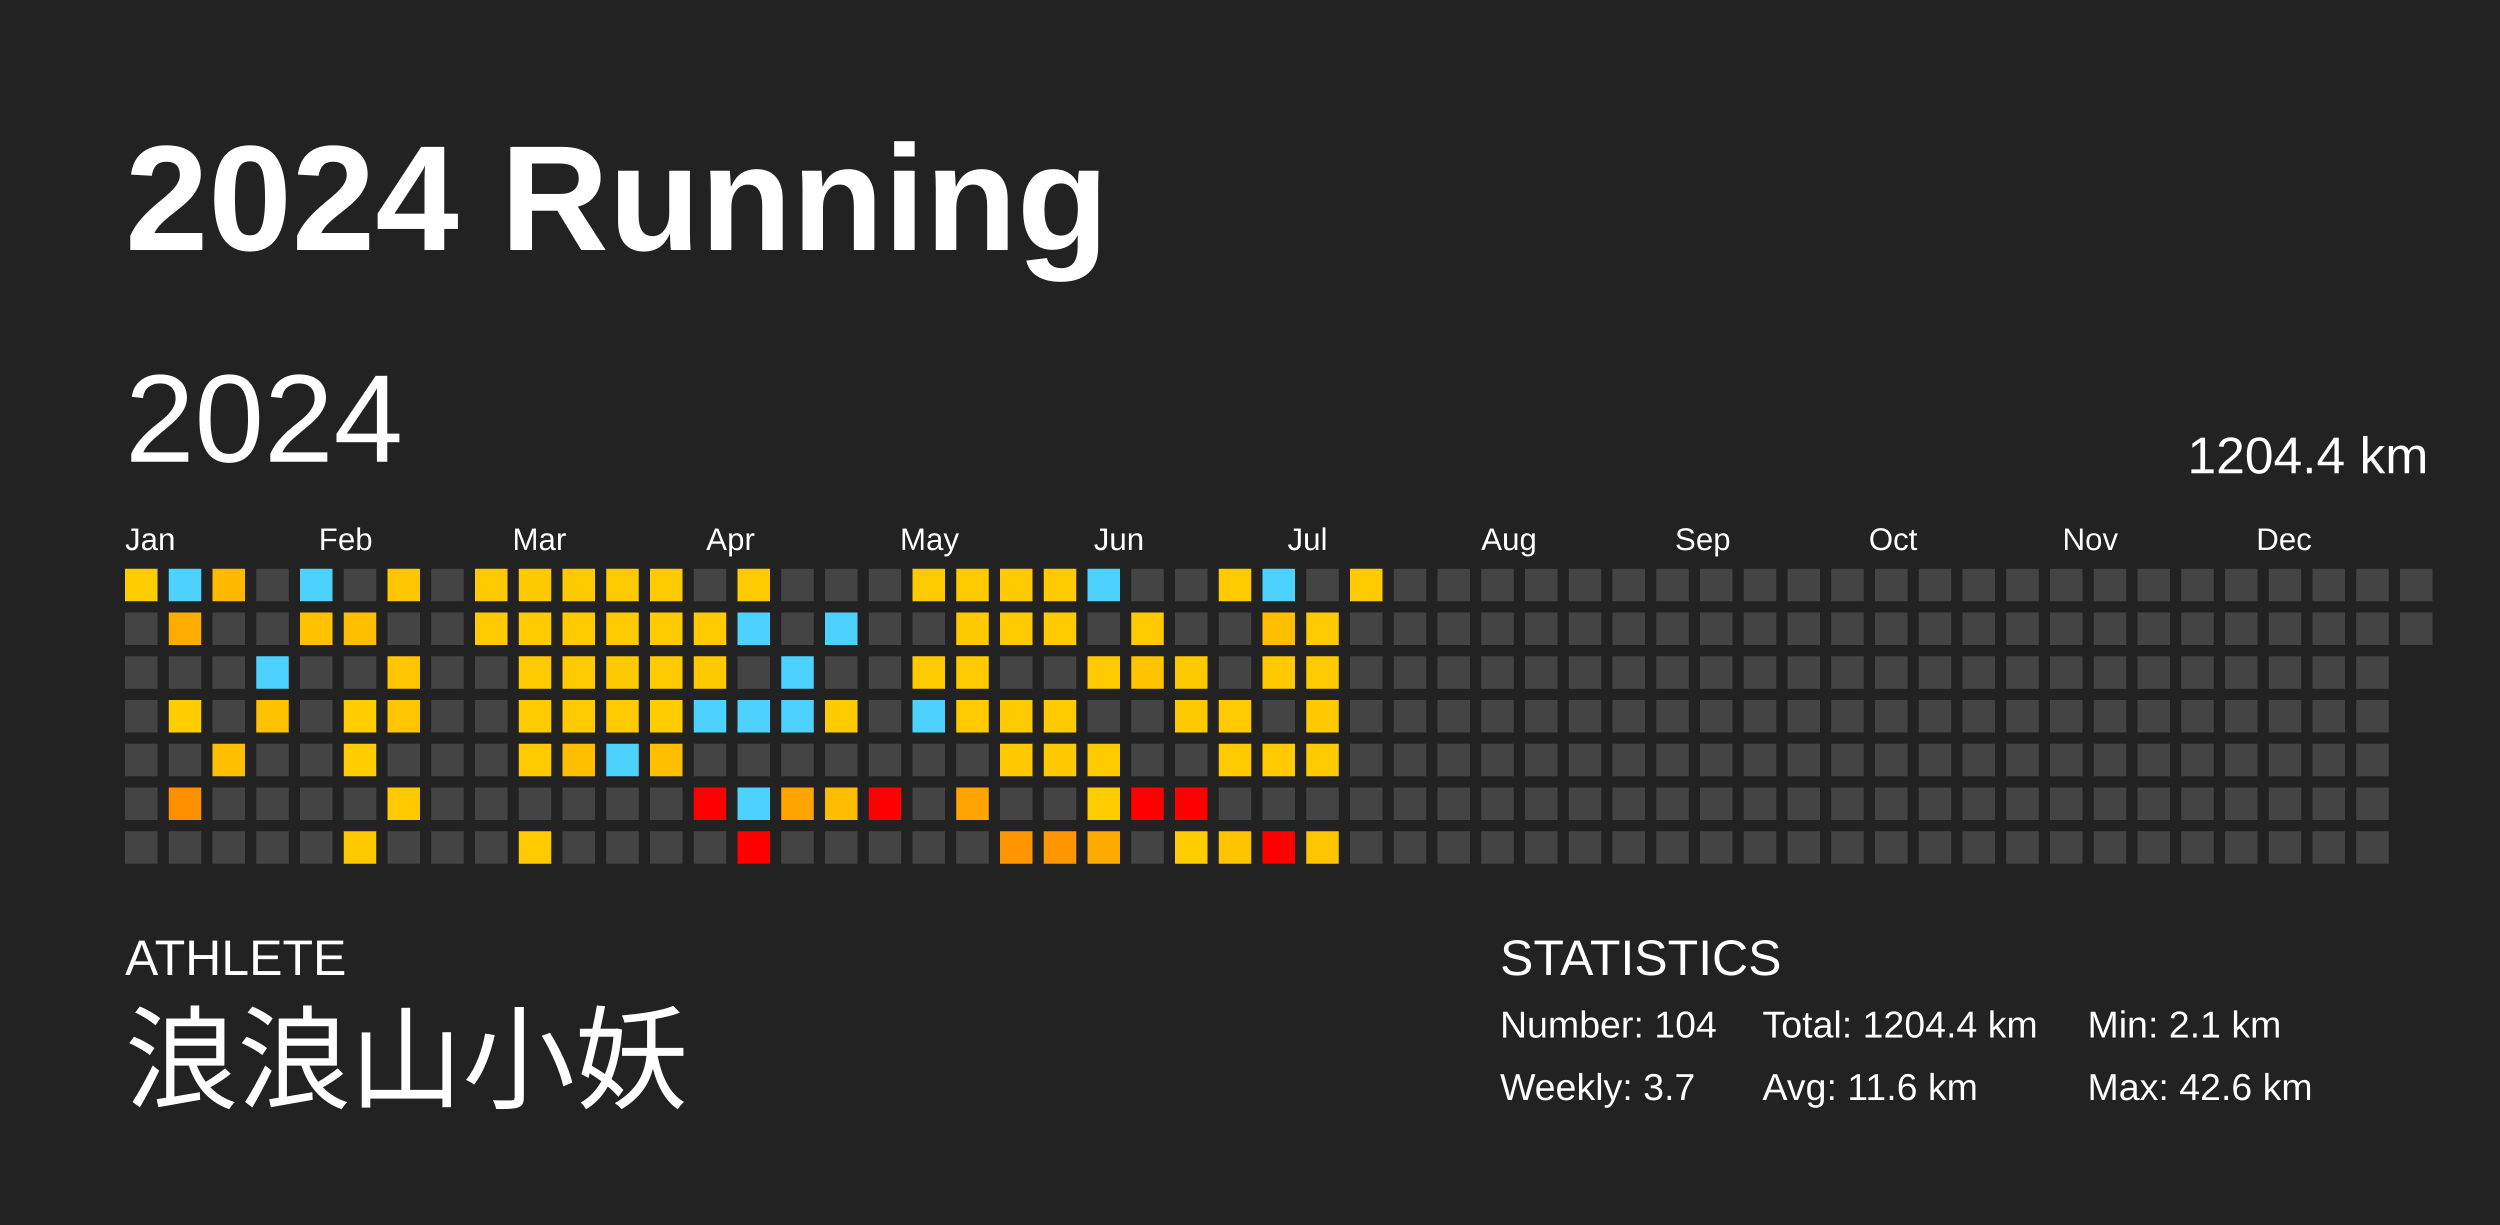
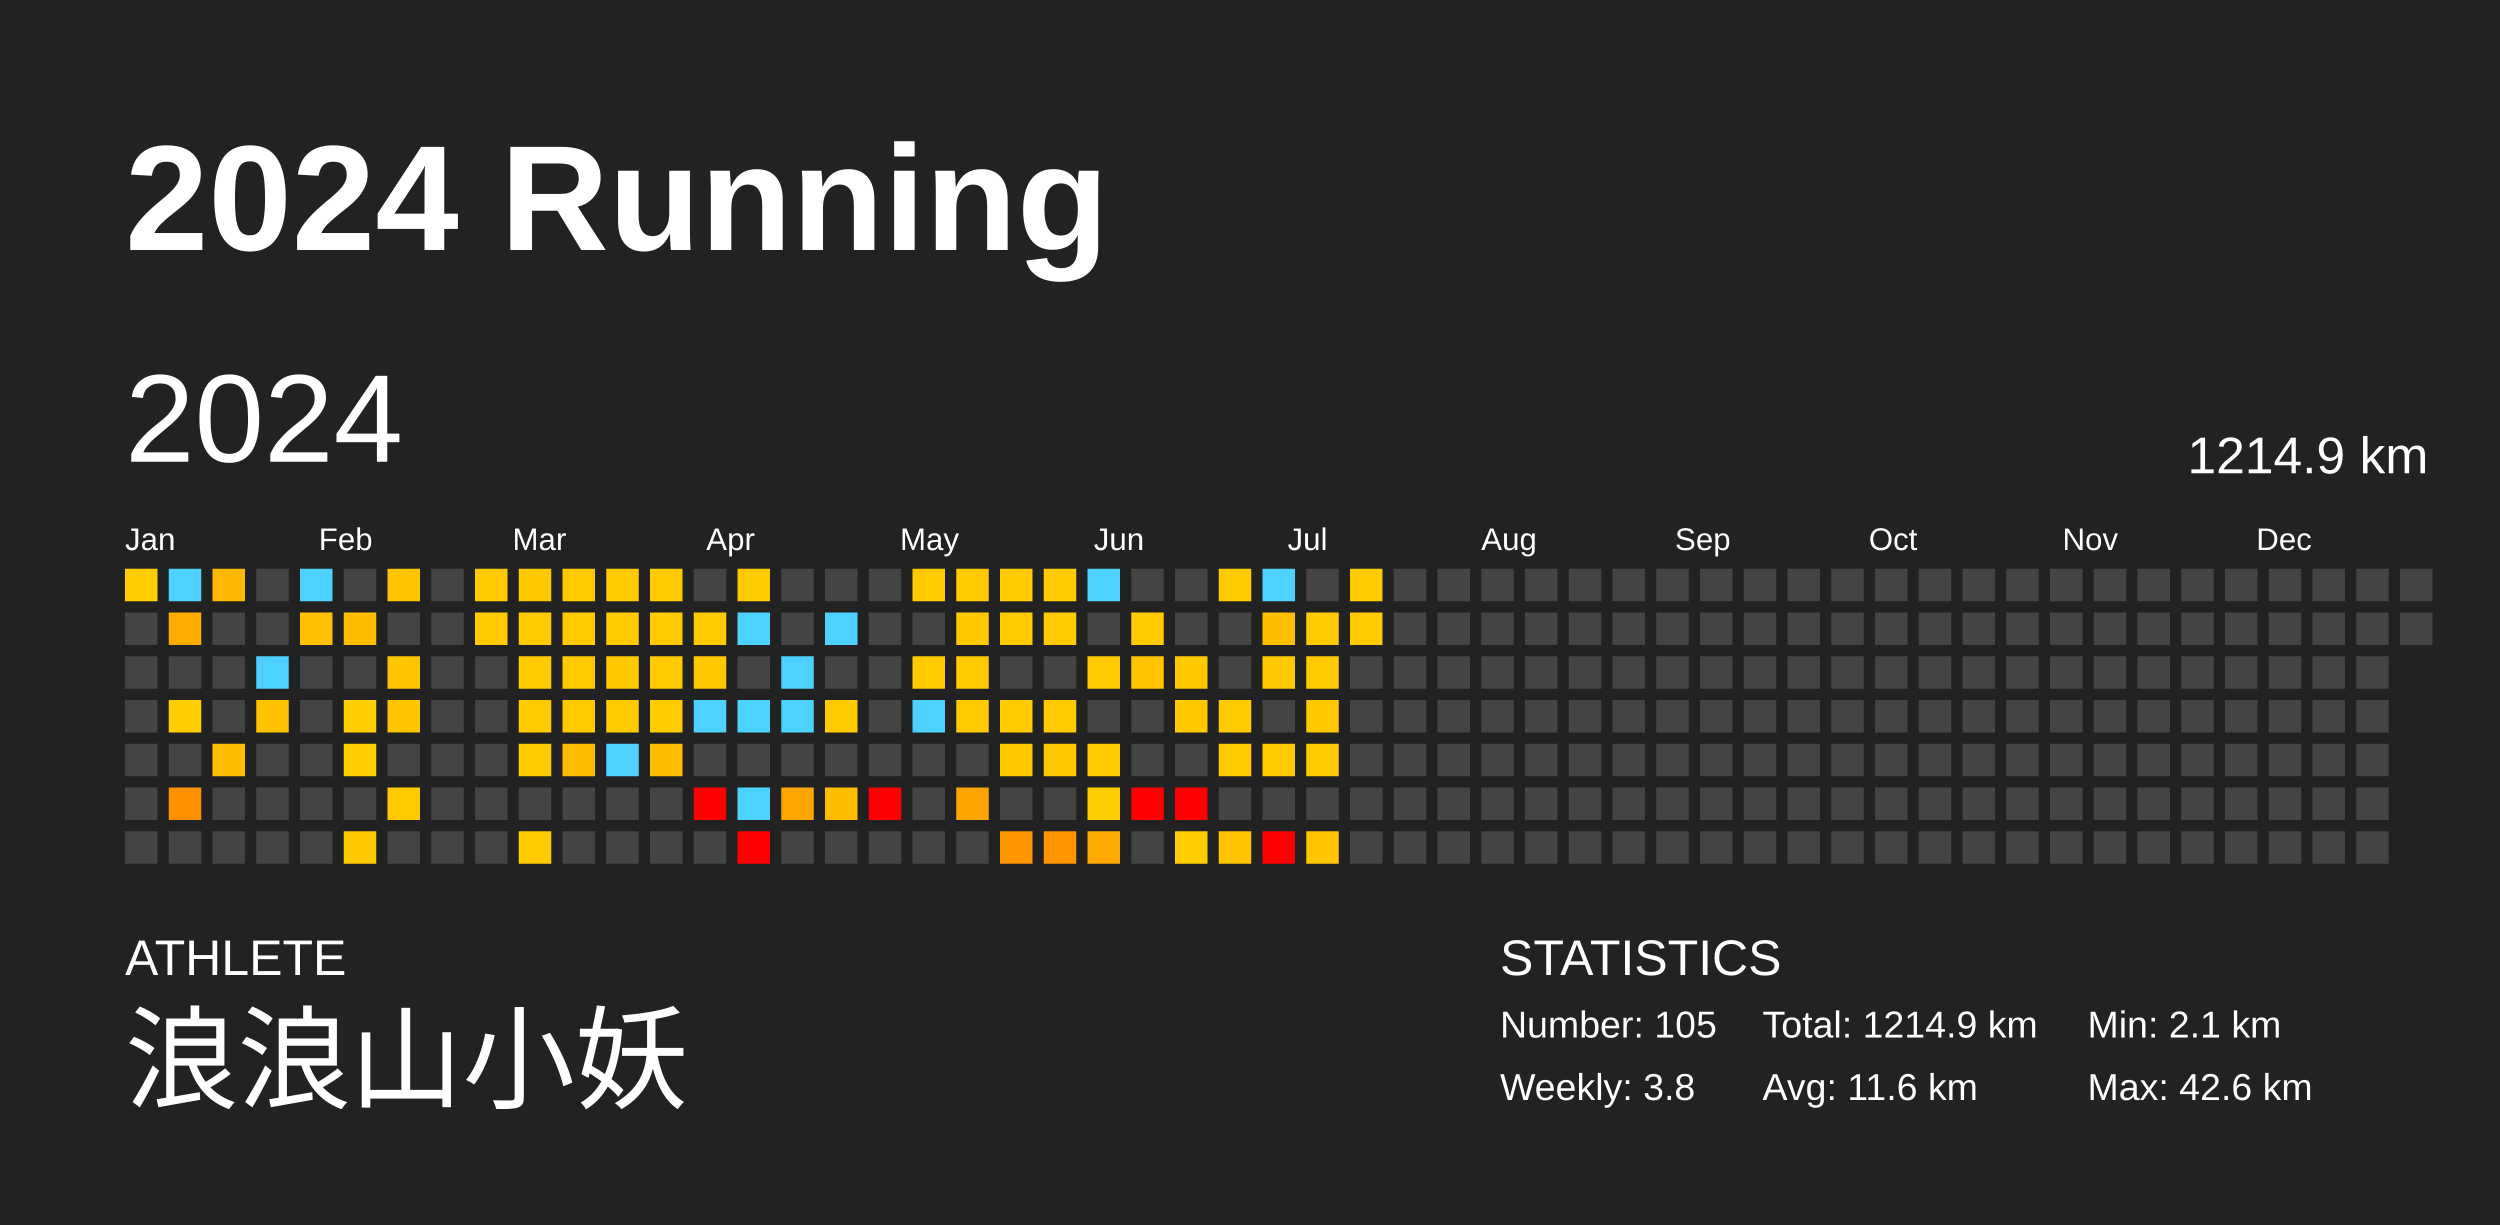
<svg xmlns="http://www.w3.org/2000/svg" baseProfile="full" height="98mm" version="1.1" viewBox="0,0,200,98" width="200mm">
  <defs />
  <rect fill="#222222" height="98" width="200" x="0" y="0" />
  <text fill="#FFFFFF" style="font-size:12px; font-family:Arial; font-weight:bold;" x="10" y="20">2024 Running</text>
  <text fill="#FFFFFF" style="font-size:4px; font-family:Arial" x="10" y="78">ATHLETE</text>
  <text fill="#FFFFFF" style="font-size:9px; font-family:Arial" x="10" y="88">浪浪山小妖</text>
  <text fill="#FFFFFF" style="font-size:4px; font-family:Arial" x="120" y="78">STATISTICS</text>
-   <text fill="#FFFFFF" style="font-size:3px; font-family:Arial" x="120" y="83">Number: 104</text>
-   <text fill="#FFFFFF" style="font-size:3px; font-family:Arial" x="120" y="88">Weekly: 3.7</text>
-   <text fill="#FFFFFF" style="font-size:3px; font-family:Arial" x="141" y="83">Total: 1204.4 km</text>
+   <text fill="#FFFFFF" style="font-size:3px; font-family:Arial" x="120" y="83">Number: 105</text>
+   <text fill="#FFFFFF" style="font-size:3px; font-family:Arial" x="120" y="88">Weekly: 3.8</text>
+   <text fill="#FFFFFF" style="font-size:3px; font-family:Arial" x="141" y="83">Total: 1214.9 km</text>
  <text fill="#FFFFFF" style="font-size:3px; font-family:Arial" x="141" y="88">Avg: 11.6 km</text>
  <text fill="#FFFFFF" style="font-size:3px; font-family:Arial" x="167" y="83">Min: 2.1 km</text>
  <text fill="#FFFFFF" style="font-size:3px; font-family:Arial" x="167" y="88">Max: 42.6 km</text>
  <text dominant-baseline="hanging" fill="#FFFFFF" style="font-size:10.0px; font-family:Arial;" x="10" y="30">2024</text>
-   <text dominant-baseline="hanging" fill="#FFFFFF" style="font-size:4.125px; font-family:Arial;" x="175" y="35">1204.4 km</text>
+   <text dominant-baseline="hanging" fill="#FFFFFF" style="font-size:4.125px; font-family:Arial;" x="175" y="35">1214.9 km</text>
  <text fill="#FFFFFF" style="font-size:2.5px; font-family:Arial" x="10.0" y="44">Jan</text>
  <text fill="#FFFFFF" style="font-size:2.5px; font-family:Arial" x="25.5" y="44">Feb</text>
  <text fill="#FFFFFF" style="font-size:2.5px; font-family:Arial" x="41.0" y="44">Mar</text>
  <text fill="#FFFFFF" style="font-size:2.5px; font-family:Arial" x="56.5" y="44">Apr</text>
  <text fill="#FFFFFF" style="font-size:2.5px; font-family:Arial" x="72.0" y="44">May</text>
  <text fill="#FFFFFF" style="font-size:2.5px; font-family:Arial" x="87.5" y="44">Jun</text>
  <text fill="#FFFFFF" style="font-size:2.5px; font-family:Arial" x="103.0" y="44">Jul</text>
  <text fill="#FFFFFF" style="font-size:2.5px; font-family:Arial" x="118.5" y="44">Aug</text>
  <text fill="#FFFFFF" style="font-size:2.5px; font-family:Arial" x="134.0" y="44">Sep</text>
  <text fill="#FFFFFF" style="font-size:2.5px; font-family:Arial" x="149.5" y="44">Oct</text>
  <text fill="#FFFFFF" style="font-size:2.5px; font-family:Arial" x="165.0" y="44">Nov</text>
  <text fill="#FFFFFF" style="font-size:2.5px; font-family:Arial" x="180.5" y="44">Dec</text>
  <rect fill="#ffcd00" height="2.6" width="2.6" x="10.0" y="45.5" />
  <rect fill="#444444" height="2.6" width="2.6" x="10.0" y="49.0" />
  <rect fill="#444444" height="2.6" width="2.6" x="10.0" y="52.5" />
  <rect fill="#444444" height="2.6" width="2.6" x="10.0" y="56.0" />
  <rect fill="#444444" height="2.6" width="2.6" x="10.0" y="59.5" />
  <rect fill="#444444" height="2.6" width="2.6" x="10.0" y="63.0" />
  <rect fill="#444444" height="2.6" width="2.6" x="10.0" y="66.5" />
  <rect fill="#4dd2ff" height="2.6" width="2.6" x="13.5" y="45.5" />
  <rect fill="#ffac00" height="2.6" width="2.6" x="13.5" y="49.0" />
  <rect fill="#444444" height="2.6" width="2.6" x="13.5" y="52.5" />
  <rect fill="#ffcd00" height="2.6" width="2.6" x="13.5" y="56.0" />
  <rect fill="#444444" height="2.6" width="2.6" x="13.5" y="59.5" />
  <rect fill="#ff9100" height="2.6" width="2.6" x="13.5" y="63.0" />
  <rect fill="#444444" height="2.6" width="2.6" x="13.5" y="66.5" />
  <rect fill="#ffb900" height="2.6" width="2.6" x="17.0" y="45.5" />
  <rect fill="#444444" height="2.6" width="2.6" x="17.0" y="49.0" />
  <rect fill="#444444" height="2.6" width="2.6" x="17.0" y="52.5" />
  <rect fill="#444444" height="2.6" width="2.6" x="17.0" y="56.0" />
  <rect fill="#ffbf00" height="2.6" width="2.6" x="17.0" y="59.5" />
  <rect fill="#444444" height="2.6" width="2.6" x="17.0" y="63.0" />
  <rect fill="#444444" height="2.6" width="2.6" x="17.0" y="66.5" />
  <rect fill="#444444" height="2.6" width="2.6" x="20.5" y="45.5" />
  <rect fill="#444444" height="2.6" width="2.6" x="20.5" y="49.0" />
  <rect fill="#4dd2ff" height="2.6" width="2.6" x="20.5" y="52.5" />
  <rect fill="#ffc200" height="2.6" width="2.6" x="20.5" y="56.0" />
  <rect fill="#444444" height="2.6" width="2.6" x="20.5" y="59.5" />
  <rect fill="#444444" height="2.6" width="2.6" x="20.5" y="63.0" />
  <rect fill="#444444" height="2.6" width="2.6" x="20.5" y="66.5" />
  <rect fill="#4dd2ff" height="2.6" width="2.6" x="24.0" y="45.5" />
  <rect fill="#ffc100" height="2.6" width="2.6" x="24.0" y="49.0" />
  <rect fill="#444444" height="2.6" width="2.6" x="24.0" y="52.5" />
  <rect fill="#444444" height="2.6" width="2.6" x="24.0" y="56.0" />
  <rect fill="#444444" height="2.6" width="2.6" x="24.0" y="59.5" />
  <rect fill="#444444" height="2.6" width="2.6" x="24.0" y="63.0" />
  <rect fill="#444444" height="2.6" width="2.6" x="24.0" y="66.5" />
  <rect fill="#444444" height="2.6" width="2.6" x="27.5" y="45.5" />
  <rect fill="#ffbf00" height="2.6" width="2.6" x="27.5" y="49.0" />
  <rect fill="#444444" height="2.6" width="2.6" x="27.5" y="52.5" />
  <rect fill="#ffcd00" height="2.6" width="2.6" x="27.5" y="56.0" />
  <rect fill="#ffcd00" height="2.6" width="2.6" x="27.5" y="59.5" />
  <rect fill="#444444" height="2.6" width="2.6" x="27.5" y="63.0" />
  <rect fill="#ffc900" height="2.6" width="2.6" x="27.5" y="66.5" />
  <rect fill="#ffc600" height="2.6" width="2.6" x="31.0" y="45.5" />
  <rect fill="#444444" height="2.6" width="2.6" x="31.0" y="49.0" />
  <rect fill="#ffc600" height="2.6" width="2.6" x="31.0" y="52.5" />
  <rect fill="#ffc600" height="2.6" width="2.6" x="31.0" y="56.0" />
  <rect fill="#444444" height="2.6" width="2.6" x="31.0" y="59.5" />
  <rect fill="#ffca00" height="2.6" width="2.6" x="31.0" y="63.0" />
  <rect fill="#444444" height="2.6" width="2.6" x="31.0" y="66.5" />
  <rect fill="#444444" height="2.6" width="2.6" x="34.5" y="45.5" />
  <rect fill="#444444" height="2.6" width="2.6" x="34.5" y="49.0" />
  <rect fill="#444444" height="2.6" width="2.6" x="34.5" y="52.5" />
  <rect fill="#444444" height="2.6" width="2.6" x="34.5" y="56.0" />
  <rect fill="#444444" height="2.6" width="2.6" x="34.5" y="59.5" />
  <rect fill="#444444" height="2.6" width="2.6" x="34.5" y="63.0" />
  <rect fill="#444444" height="2.6" width="2.6" x="34.5" y="66.5" />
  <rect fill="#ffca00" height="2.6" width="2.6" x="38.0" y="45.5" />
  <rect fill="#ffca00" height="2.6" width="2.6" x="38.0" y="49.0" />
  <rect fill="#444444" height="2.6" width="2.6" x="38.0" y="52.5" />
  <rect fill="#444444" height="2.6" width="2.6" x="38.0" y="56.0" />
  <rect fill="#444444" height="2.6" width="2.6" x="38.0" y="59.5" />
  <rect fill="#444444" height="2.6" width="2.6" x="38.0" y="63.0" />
  <rect fill="#444444" height="2.6" width="2.6" x="38.0" y="66.5" />
  <rect fill="#ffc900" height="2.6" width="2.6" x="41.5" y="45.5" />
  <rect fill="#ffca00" height="2.6" width="2.6" x="41.5" y="49.0" />
  <rect fill="#ffca00" height="2.6" width="2.6" x="41.5" y="52.5" />
  <rect fill="#ffca00" height="2.6" width="2.6" x="41.5" y="56.0" />
  <rect fill="#ffca00" height="2.6" width="2.6" x="41.5" y="59.5" />
  <rect fill="#444444" height="2.6" width="2.6" x="41.5" y="63.0" />
  <rect fill="#ffca00" height="2.6" width="2.6" x="41.5" y="66.5" />
  <rect fill="#ffca00" height="2.6" width="2.6" x="45.0" y="45.5" />
  <rect fill="#ffca00" height="2.6" width="2.6" x="45.0" y="49.0" />
  <rect fill="#ffca00" height="2.6" width="2.6" x="45.0" y="52.5" />
  <rect fill="#ffca00" height="2.6" width="2.6" x="45.0" y="56.0" />
  <rect fill="#ffbf00" height="2.6" width="2.6" x="45.0" y="59.5" />
  <rect fill="#444444" height="2.6" width="2.6" x="45.0" y="63.0" />
  <rect fill="#444444" height="2.6" width="2.6" x="45.0" y="66.5" />
  <rect fill="#ffca00" height="2.6" width="2.6" x="48.5" y="45.5" />
  <rect fill="#ffca00" height="2.6" width="2.6" x="48.5" y="49.0" />
  <rect fill="#ffc900" height="2.6" width="2.6" x="48.5" y="52.5" />
  <rect fill="#ffcb00" height="2.6" width="2.6" x="48.5" y="56.0" />
  <rect fill="#4dd2ff" height="2.6" width="2.6" x="48.5" y="59.5" />
  <rect fill="#444444" height="2.6" width="2.6" x="48.5" y="63.0" />
  <rect fill="#444444" height="2.6" width="2.6" x="48.5" y="66.5" />
  <rect fill="#ffca00" height="2.6" width="2.6" x="52.0" y="45.5" />
  <rect fill="#ffcb00" height="2.6" width="2.6" x="52.0" y="49.0" />
  <rect fill="#ffca00" height="2.6" width="2.6" x="52.0" y="52.5" />
  <rect fill="#ffcc00" height="2.6" width="2.6" x="52.0" y="56.0" />
  <rect fill="#ffbf00" height="2.6" width="2.6" x="52.0" y="59.5" />
  <rect fill="#444444" height="2.6" width="2.6" x="52.0" y="63.0" />
  <rect fill="#444444" height="2.6" width="2.6" x="52.0" y="66.5" />
  <rect fill="#444444" height="2.6" width="2.6" x="55.5" y="45.5" />
  <rect fill="#ffca00" height="2.6" width="2.6" x="55.5" y="49.0" />
  <rect fill="#ffc900" height="2.6" width="2.6" x="55.5" y="52.5" />
  <rect fill="#4dd2ff" height="2.6" width="2.6" x="55.5" y="56.0" />
  <rect fill="#444444" height="2.6" width="2.6" x="55.5" y="59.5" />
  <rect fill="red" height="2.6" width="2.6" x="55.5" y="63.0" />
  <rect fill="#444444" height="2.6" width="2.6" x="55.5" y="66.5" />
  <rect fill="#ffca00" height="2.6" width="2.6" x="59.0" y="45.5" />
  <rect fill="#4dd2ff" height="2.6" width="2.6" x="59.0" y="49.0" />
  <rect fill="#444444" height="2.6" width="2.6" x="59.0" y="52.5" />
  <rect fill="#4dd2ff" height="2.6" width="2.6" x="59.0" y="56.0" />
  <rect fill="#444444" height="2.6" width="2.6" x="59.0" y="59.5" />
  <rect fill="#4dd2ff" height="2.6" width="2.6" x="59.0" y="63.0" />
  <rect fill="red" height="2.6" width="2.6" x="59.0" y="66.5" />
  <rect fill="#444444" height="2.6" width="2.6" x="62.5" y="45.5" />
  <rect fill="#444444" height="2.6" width="2.6" x="62.5" y="49.0" />
  <rect fill="#4dd2ff" height="2.6" width="2.6" x="62.5" y="52.5" />
  <rect fill="#4dd2ff" height="2.6" width="2.6" x="62.5" y="56.0" />
  <rect fill="#444444" height="2.6" width="2.6" x="62.5" y="59.5" />
  <rect fill="#ffa500" height="2.6" width="2.6" x="62.5" y="63.0" />
  <rect fill="#444444" height="2.6" width="2.6" x="62.5" y="66.5" />
  <rect fill="#444444" height="2.6" width="2.6" x="66.0" y="45.5" />
  <rect fill="#4dd2ff" height="2.6" width="2.6" x="66.0" y="49.0" />
  <rect fill="#444444" height="2.6" width="2.6" x="66.0" y="52.5" />
  <rect fill="#ffca00" height="2.6" width="2.6" x="66.0" y="56.0" />
  <rect fill="#444444" height="2.6" width="2.6" x="66.0" y="59.5" />
  <rect fill="#ffbd00" height="2.6" width="2.6" x="66.0" y="63.0" />
  <rect fill="#444444" height="2.6" width="2.6" x="66.0" y="66.5" />
  <rect fill="#444444" height="2.6" width="2.6" x="69.5" y="45.5" />
  <rect fill="#444444" height="2.6" width="2.6" x="69.5" y="49.0" />
  <rect fill="#444444" height="2.6" width="2.6" x="69.5" y="52.5" />
  <rect fill="#444444" height="2.6" width="2.6" x="69.5" y="56.0" />
  <rect fill="#444444" height="2.6" width="2.6" x="69.5" y="59.5" />
  <rect fill="red" height="2.6" width="2.6" x="69.5" y="63.0" />
  <rect fill="#444444" height="2.6" width="2.6" x="69.5" y="66.5" />
  <rect fill="#ffca00" height="2.6" width="2.6" x="73.0" y="45.5" />
  <rect fill="#444444" height="2.6" width="2.6" x="73.0" y="49.0" />
  <rect fill="#ffca00" height="2.6" width="2.6" x="73.0" y="52.5" />
  <rect fill="#4dd2ff" height="2.6" width="2.6" x="73.0" y="56.0" />
  <rect fill="#444444" height="2.6" width="2.6" x="73.0" y="59.5" />
  <rect fill="#444444" height="2.6" width="2.6" x="73.0" y="63.0" />
  <rect fill="#444444" height="2.6" width="2.6" x="73.0" y="66.5" />
  <rect fill="#ffca00" height="2.6" width="2.6" x="76.5" y="45.5" />
  <rect fill="#ffc900" height="2.6" width="2.6" x="76.5" y="49.0" />
  <rect fill="#ffca00" height="2.6" width="2.6" x="76.5" y="52.5" />
  <rect fill="#ffca00" height="2.6" width="2.6" x="76.5" y="56.0" />
  <rect fill="#444444" height="2.6" width="2.6" x="76.5" y="59.5" />
  <rect fill="#ffa400" height="2.6" width="2.6" x="76.5" y="63.0" />
  <rect fill="#444444" height="2.6" width="2.6" x="76.5" y="66.5" />
  <rect fill="#ffca00" height="2.6" width="2.6" x="80.0" y="45.5" />
  <rect fill="#ffca00" height="2.6" width="2.6" x="80.0" y="49.0" />
  <rect fill="#444444" height="2.6" width="2.6" x="80.0" y="52.5" />
  <rect fill="#ffca00" height="2.6" width="2.6" x="80.0" y="56.0" />
  <rect fill="#ffc900" height="2.6" width="2.6" x="80.0" y="59.5" />
  <rect fill="#444444" height="2.6" width="2.6" x="80.0" y="63.0" />
  <rect fill="#ff9600" height="2.6" width="2.6" x="80.0" y="66.5" />
  <rect fill="#ffca00" height="2.6" width="2.6" x="83.5" y="45.5" />
  <rect fill="#ffca00" height="2.6" width="2.6" x="83.5" y="49.0" />
  <rect fill="#444444" height="2.6" width="2.6" x="83.5" y="52.5" />
  <rect fill="#ffca00" height="2.6" width="2.6" x="83.5" y="56.0" />
  <rect fill="#ffc900" height="2.6" width="2.6" x="83.5" y="59.5" />
  <rect fill="#444444" height="2.6" width="2.6" x="83.5" y="63.0" />
  <rect fill="#ff9600" height="2.6" width="2.6" x="83.5" y="66.5" />
  <rect fill="#4dd2ff" height="2.6" width="2.6" x="87.0" y="45.5" />
  <rect fill="#444444" height="2.6" width="2.6" x="87.0" y="49.0" />
  <rect fill="#ffcb00" height="2.6" width="2.6" x="87.0" y="52.5" />
  <rect fill="#444444" height="2.6" width="2.6" x="87.0" y="56.0" />
  <rect fill="#ffca00" height="2.6" width="2.6" x="87.0" y="59.5" />
  <rect fill="#ffcd00" height="2.6" width="2.6" x="87.0" y="63.0" />
  <rect fill="#ffaa00" height="2.6" width="2.6" x="87.0" y="66.5" />
  <rect fill="#444444" height="2.6" width="2.6" x="90.5" y="45.5" />
  <rect fill="#ffca00" height="2.6" width="2.6" x="90.5" y="49.0" />
  <rect fill="#ffc400" height="2.6" width="2.6" x="90.5" y="52.5" />
  <rect fill="#444444" height="2.6" width="2.6" x="90.5" y="56.0" />
  <rect fill="#444444" height="2.6" width="2.6" x="90.5" y="59.5" />
  <rect fill="red" height="2.6" width="2.6" x="90.5" y="63.0" />
  <rect fill="#444444" height="2.6" width="2.6" x="90.5" y="66.5" />
  <rect fill="#444444" height="2.6" width="2.6" x="94.0" y="45.5" />
  <rect fill="#444444" height="2.6" width="2.6" x="94.0" y="49.0" />
  <rect fill="#ffc900" height="2.6" width="2.6" x="94.0" y="52.5" />
  <rect fill="#ffc900" height="2.6" width="2.6" x="94.0" y="56.0" />
  <rect fill="#444444" height="2.6" width="2.6" x="94.0" y="59.5" />
  <rect fill="red" height="2.6" width="2.6" x="94.0" y="63.0" />
  <rect fill="#ffcd00" height="2.6" width="2.6" x="94.0" y="66.5" />
  <rect fill="#ffca00" height="2.6" width="2.6" x="97.5" y="45.5" />
  <rect fill="#444444" height="2.6" width="2.6" x="97.5" y="49.0" />
  <rect fill="#444444" height="2.6" width="2.6" x="97.5" y="52.5" />
  <rect fill="#ffca00" height="2.6" width="2.6" x="97.5" y="56.0" />
  <rect fill="#ffca00" height="2.6" width="2.6" x="97.5" y="59.5" />
  <rect fill="#444444" height="2.6" width="2.6" x="97.5" y="63.0" />
  <rect fill="#ffc400" height="2.6" width="2.6" x="97.5" y="66.5" />
  <rect fill="#4dd2ff" height="2.6" width="2.6" x="101.0" y="45.5" />
  <rect fill="#ffbe00" height="2.6" width="2.6" x="101.0" y="49.0" />
  <rect fill="#ffc900" height="2.6" width="2.6" x="101.0" y="52.5" />
  <rect fill="#444444" height="2.6" width="2.6" x="101.0" y="56.0" />
  <rect fill="#ffca00" height="2.6" width="2.6" x="101.0" y="59.5" />
  <rect fill="#444444" height="2.6" width="2.6" x="101.0" y="63.0" />
  <rect fill="red" height="2.6" width="2.6" x="101.0" y="66.5" />
  <rect fill="#444444" height="2.6" width="2.6" x="104.5" y="45.5" />
  <rect fill="#ffca00" height="2.6" width="2.6" x="104.5" y="49.0" />
  <rect fill="#ffca00" height="2.6" width="2.6" x="104.5" y="52.5" />
  <rect fill="#ffc900" height="2.6" width="2.6" x="104.5" y="56.0" />
  <rect fill="#ffca00" height="2.6" width="2.6" x="104.5" y="59.5" />
  <rect fill="#444444" height="2.6" width="2.6" x="104.5" y="63.0" />
  <rect fill="#ffc500" height="2.6" width="2.6" x="104.5" y="66.5" />
  <rect fill="#ffca00" height="2.6" width="2.6" x="108.0" y="45.5" />
-   <rect fill="#444444" height="2.6" width="2.6" x="108.0" y="49.0" />
+   <rect fill="#ffca00" height="2.6" width="2.6" x="108.0" y="49.0" />
  <rect fill="#444444" height="2.6" width="2.6" x="108.0" y="52.5" />
  <rect fill="#444444" height="2.6" width="2.6" x="108.0" y="56.0" />
  <rect fill="#444444" height="2.6" width="2.6" x="108.0" y="59.5" />
  <rect fill="#444444" height="2.6" width="2.6" x="108.0" y="63.0" />
  <rect fill="#444444" height="2.6" width="2.6" x="108.0" y="66.5" />
  <rect fill="#444444" height="2.6" width="2.6" x="111.5" y="45.5" />
  <rect fill="#444444" height="2.6" width="2.6" x="111.5" y="49.0" />
  <rect fill="#444444" height="2.6" width="2.6" x="111.5" y="52.5" />
  <rect fill="#444444" height="2.6" width="2.6" x="111.5" y="56.0" />
  <rect fill="#444444" height="2.6" width="2.6" x="111.5" y="59.5" />
  <rect fill="#444444" height="2.6" width="2.6" x="111.5" y="63.0" />
  <rect fill="#444444" height="2.6" width="2.6" x="111.5" y="66.5" />
  <rect fill="#444444" height="2.6" width="2.6" x="115.0" y="45.5" />
  <rect fill="#444444" height="2.6" width="2.6" x="115.0" y="49.0" />
  <rect fill="#444444" height="2.6" width="2.6" x="115.0" y="52.5" />
  <rect fill="#444444" height="2.6" width="2.6" x="115.0" y="56.0" />
  <rect fill="#444444" height="2.6" width="2.6" x="115.0" y="59.5" />
  <rect fill="#444444" height="2.6" width="2.6" x="115.0" y="63.0" />
  <rect fill="#444444" height="2.6" width="2.6" x="115.0" y="66.5" />
  <rect fill="#444444" height="2.6" width="2.6" x="118.5" y="45.5" />
  <rect fill="#444444" height="2.6" width="2.6" x="118.5" y="49.0" />
  <rect fill="#444444" height="2.6" width="2.6" x="118.5" y="52.5" />
  <rect fill="#444444" height="2.6" width="2.6" x="118.5" y="56.0" />
  <rect fill="#444444" height="2.6" width="2.6" x="118.5" y="59.5" />
  <rect fill="#444444" height="2.6" width="2.6" x="118.5" y="63.0" />
  <rect fill="#444444" height="2.6" width="2.6" x="118.5" y="66.5" />
  <rect fill="#444444" height="2.6" width="2.6" x="122.0" y="45.5" />
  <rect fill="#444444" height="2.6" width="2.6" x="122.0" y="49.0" />
  <rect fill="#444444" height="2.6" width="2.6" x="122.0" y="52.5" />
  <rect fill="#444444" height="2.6" width="2.6" x="122.0" y="56.0" />
  <rect fill="#444444" height="2.6" width="2.6" x="122.0" y="59.5" />
  <rect fill="#444444" height="2.6" width="2.6" x="122.0" y="63.0" />
  <rect fill="#444444" height="2.6" width="2.6" x="122.0" y="66.5" />
  <rect fill="#444444" height="2.6" width="2.6" x="125.5" y="45.5" />
  <rect fill="#444444" height="2.6" width="2.6" x="125.5" y="49.0" />
  <rect fill="#444444" height="2.6" width="2.6" x="125.5" y="52.5" />
  <rect fill="#444444" height="2.6" width="2.6" x="125.5" y="56.0" />
  <rect fill="#444444" height="2.6" width="2.6" x="125.5" y="59.5" />
  <rect fill="#444444" height="2.6" width="2.6" x="125.5" y="63.0" />
  <rect fill="#444444" height="2.6" width="2.6" x="125.5" y="66.5" />
  <rect fill="#444444" height="2.6" width="2.6" x="129.0" y="45.5" />
  <rect fill="#444444" height="2.6" width="2.6" x="129.0" y="49.0" />
  <rect fill="#444444" height="2.6" width="2.6" x="129.0" y="52.5" />
  <rect fill="#444444" height="2.6" width="2.6" x="129.0" y="56.0" />
  <rect fill="#444444" height="2.6" width="2.6" x="129.0" y="59.5" />
  <rect fill="#444444" height="2.6" width="2.6" x="129.0" y="63.0" />
  <rect fill="#444444" height="2.6" width="2.6" x="129.0" y="66.5" />
  <rect fill="#444444" height="2.6" width="2.6" x="132.5" y="45.5" />
  <rect fill="#444444" height="2.6" width="2.6" x="132.5" y="49.0" />
  <rect fill="#444444" height="2.6" width="2.6" x="132.5" y="52.5" />
  <rect fill="#444444" height="2.6" width="2.6" x="132.5" y="56.0" />
  <rect fill="#444444" height="2.6" width="2.6" x="132.5" y="59.5" />
  <rect fill="#444444" height="2.6" width="2.6" x="132.5" y="63.0" />
  <rect fill="#444444" height="2.6" width="2.6" x="132.5" y="66.5" />
  <rect fill="#444444" height="2.6" width="2.6" x="136.0" y="45.5" />
  <rect fill="#444444" height="2.6" width="2.6" x="136.0" y="49.0" />
  <rect fill="#444444" height="2.6" width="2.6" x="136.0" y="52.5" />
  <rect fill="#444444" height="2.6" width="2.6" x="136.0" y="56.0" />
  <rect fill="#444444" height="2.6" width="2.6" x="136.0" y="59.5" />
  <rect fill="#444444" height="2.6" width="2.6" x="136.0" y="63.0" />
  <rect fill="#444444" height="2.6" width="2.6" x="136.0" y="66.5" />
  <rect fill="#444444" height="2.6" width="2.6" x="139.5" y="45.5" />
  <rect fill="#444444" height="2.6" width="2.6" x="139.5" y="49.0" />
  <rect fill="#444444" height="2.6" width="2.6" x="139.5" y="52.5" />
  <rect fill="#444444" height="2.6" width="2.6" x="139.5" y="56.0" />
  <rect fill="#444444" height="2.6" width="2.6" x="139.5" y="59.5" />
  <rect fill="#444444" height="2.6" width="2.6" x="139.5" y="63.0" />
  <rect fill="#444444" height="2.6" width="2.6" x="139.5" y="66.5" />
  <rect fill="#444444" height="2.6" width="2.6" x="143.0" y="45.5" />
  <rect fill="#444444" height="2.6" width="2.6" x="143.0" y="49.0" />
  <rect fill="#444444" height="2.6" width="2.6" x="143.0" y="52.5" />
  <rect fill="#444444" height="2.6" width="2.6" x="143.0" y="56.0" />
  <rect fill="#444444" height="2.6" width="2.6" x="143.0" y="59.5" />
  <rect fill="#444444" height="2.6" width="2.6" x="143.0" y="63.0" />
  <rect fill="#444444" height="2.6" width="2.6" x="143.0" y="66.5" />
  <rect fill="#444444" height="2.6" width="2.6" x="146.5" y="45.5" />
  <rect fill="#444444" height="2.6" width="2.6" x="146.5" y="49.0" />
  <rect fill="#444444" height="2.6" width="2.6" x="146.5" y="52.5" />
  <rect fill="#444444" height="2.6" width="2.6" x="146.5" y="56.0" />
  <rect fill="#444444" height="2.6" width="2.6" x="146.5" y="59.5" />
  <rect fill="#444444" height="2.6" width="2.6" x="146.5" y="63.0" />
  <rect fill="#444444" height="2.6" width="2.6" x="146.5" y="66.5" />
  <rect fill="#444444" height="2.6" width="2.6" x="150.0" y="45.5" />
  <rect fill="#444444" height="2.6" width="2.6" x="150.0" y="49.0" />
  <rect fill="#444444" height="2.6" width="2.6" x="150.0" y="52.5" />
  <rect fill="#444444" height="2.6" width="2.6" x="150.0" y="56.0" />
  <rect fill="#444444" height="2.6" width="2.6" x="150.0" y="59.5" />
  <rect fill="#444444" height="2.6" width="2.6" x="150.0" y="63.0" />
  <rect fill="#444444" height="2.6" width="2.6" x="150.0" y="66.5" />
  <rect fill="#444444" height="2.6" width="2.6" x="153.5" y="45.5" />
  <rect fill="#444444" height="2.6" width="2.6" x="153.5" y="49.0" />
  <rect fill="#444444" height="2.6" width="2.6" x="153.5" y="52.5" />
  <rect fill="#444444" height="2.6" width="2.6" x="153.5" y="56.0" />
  <rect fill="#444444" height="2.6" width="2.6" x="153.5" y="59.5" />
  <rect fill="#444444" height="2.6" width="2.6" x="153.5" y="63.0" />
  <rect fill="#444444" height="2.6" width="2.6" x="153.5" y="66.5" />
  <rect fill="#444444" height="2.6" width="2.6" x="157.0" y="45.5" />
  <rect fill="#444444" height="2.6" width="2.6" x="157.0" y="49.0" />
  <rect fill="#444444" height="2.6" width="2.6" x="157.0" y="52.5" />
  <rect fill="#444444" height="2.6" width="2.6" x="157.0" y="56.0" />
  <rect fill="#444444" height="2.6" width="2.6" x="157.0" y="59.5" />
  <rect fill="#444444" height="2.6" width="2.6" x="157.0" y="63.0" />
  <rect fill="#444444" height="2.6" width="2.6" x="157.0" y="66.5" />
  <rect fill="#444444" height="2.6" width="2.6" x="160.5" y="45.5" />
  <rect fill="#444444" height="2.6" width="2.6" x="160.5" y="49.0" />
  <rect fill="#444444" height="2.6" width="2.6" x="160.5" y="52.5" />
  <rect fill="#444444" height="2.6" width="2.6" x="160.5" y="56.0" />
  <rect fill="#444444" height="2.6" width="2.6" x="160.5" y="59.5" />
  <rect fill="#444444" height="2.6" width="2.6" x="160.5" y="63.0" />
  <rect fill="#444444" height="2.6" width="2.6" x="160.5" y="66.5" />
  <rect fill="#444444" height="2.6" width="2.6" x="164.0" y="45.5" />
  <rect fill="#444444" height="2.6" width="2.6" x="164.0" y="49.0" />
  <rect fill="#444444" height="2.6" width="2.6" x="164.0" y="52.5" />
  <rect fill="#444444" height="2.6" width="2.6" x="164.0" y="56.0" />
  <rect fill="#444444" height="2.6" width="2.6" x="164.0" y="59.5" />
  <rect fill="#444444" height="2.6" width="2.6" x="164.0" y="63.0" />
  <rect fill="#444444" height="2.6" width="2.6" x="164.0" y="66.5" />
  <rect fill="#444444" height="2.6" width="2.6" x="167.5" y="45.5" />
  <rect fill="#444444" height="2.6" width="2.6" x="167.5" y="49.0" />
  <rect fill="#444444" height="2.6" width="2.6" x="167.5" y="52.5" />
  <rect fill="#444444" height="2.6" width="2.6" x="167.5" y="56.0" />
  <rect fill="#444444" height="2.6" width="2.6" x="167.5" y="59.5" />
  <rect fill="#444444" height="2.6" width="2.6" x="167.5" y="63.0" />
  <rect fill="#444444" height="2.6" width="2.6" x="167.5" y="66.5" />
  <rect fill="#444444" height="2.6" width="2.6" x="171.0" y="45.5" />
  <rect fill="#444444" height="2.6" width="2.6" x="171.0" y="49.0" />
  <rect fill="#444444" height="2.6" width="2.6" x="171.0" y="52.5" />
  <rect fill="#444444" height="2.6" width="2.6" x="171.0" y="56.0" />
  <rect fill="#444444" height="2.6" width="2.6" x="171.0" y="59.5" />
  <rect fill="#444444" height="2.6" width="2.6" x="171.0" y="63.0" />
  <rect fill="#444444" height="2.6" width="2.6" x="171.0" y="66.5" />
  <rect fill="#444444" height="2.6" width="2.6" x="174.5" y="45.5" />
  <rect fill="#444444" height="2.6" width="2.6" x="174.5" y="49.0" />
  <rect fill="#444444" height="2.6" width="2.6" x="174.5" y="52.5" />
  <rect fill="#444444" height="2.6" width="2.6" x="174.5" y="56.0" />
  <rect fill="#444444" height="2.6" width="2.6" x="174.5" y="59.5" />
  <rect fill="#444444" height="2.6" width="2.6" x="174.5" y="63.0" />
  <rect fill="#444444" height="2.6" width="2.6" x="174.5" y="66.5" />
  <rect fill="#444444" height="2.6" width="2.6" x="178.0" y="45.5" />
  <rect fill="#444444" height="2.6" width="2.6" x="178.0" y="49.0" />
  <rect fill="#444444" height="2.6" width="2.6" x="178.0" y="52.5" />
  <rect fill="#444444" height="2.6" width="2.6" x="178.0" y="56.0" />
  <rect fill="#444444" height="2.6" width="2.6" x="178.0" y="59.5" />
  <rect fill="#444444" height="2.6" width="2.6" x="178.0" y="63.0" />
  <rect fill="#444444" height="2.6" width="2.6" x="178.0" y="66.5" />
  <rect fill="#444444" height="2.6" width="2.6" x="181.5" y="45.5" />
  <rect fill="#444444" height="2.6" width="2.6" x="181.5" y="49.0" />
  <rect fill="#444444" height="2.6" width="2.6" x="181.5" y="52.5" />
  <rect fill="#444444" height="2.6" width="2.6" x="181.5" y="56.0" />
  <rect fill="#444444" height="2.6" width="2.6" x="181.5" y="59.5" />
  <rect fill="#444444" height="2.6" width="2.6" x="181.5" y="63.0" />
  <rect fill="#444444" height="2.6" width="2.6" x="181.5" y="66.5" />
  <rect fill="#444444" height="2.6" width="2.6" x="185.0" y="45.5" />
  <rect fill="#444444" height="2.6" width="2.6" x="185.0" y="49.0" />
  <rect fill="#444444" height="2.6" width="2.6" x="185.0" y="52.5" />
  <rect fill="#444444" height="2.6" width="2.6" x="185.0" y="56.0" />
  <rect fill="#444444" height="2.6" width="2.6" x="185.0" y="59.5" />
  <rect fill="#444444" height="2.6" width="2.6" x="185.0" y="63.0" />
  <rect fill="#444444" height="2.6" width="2.6" x="185.0" y="66.5" />
  <rect fill="#444444" height="2.6" width="2.6" x="188.5" y="45.5" />
  <rect fill="#444444" height="2.6" width="2.6" x="188.5" y="49.0" />
  <rect fill="#444444" height="2.6" width="2.6" x="188.5" y="52.5" />
  <rect fill="#444444" height="2.6" width="2.6" x="188.5" y="56.0" />
  <rect fill="#444444" height="2.6" width="2.6" x="188.5" y="59.5" />
  <rect fill="#444444" height="2.6" width="2.6" x="188.5" y="63.0" />
  <rect fill="#444444" height="2.6" width="2.6" x="188.5" y="66.5" />
  <rect fill="#444444" height="2.6" width="2.6" x="192.0" y="45.5" />
  <rect fill="#444444" height="2.6" width="2.6" x="192.0" y="49.0" />
</svg>
